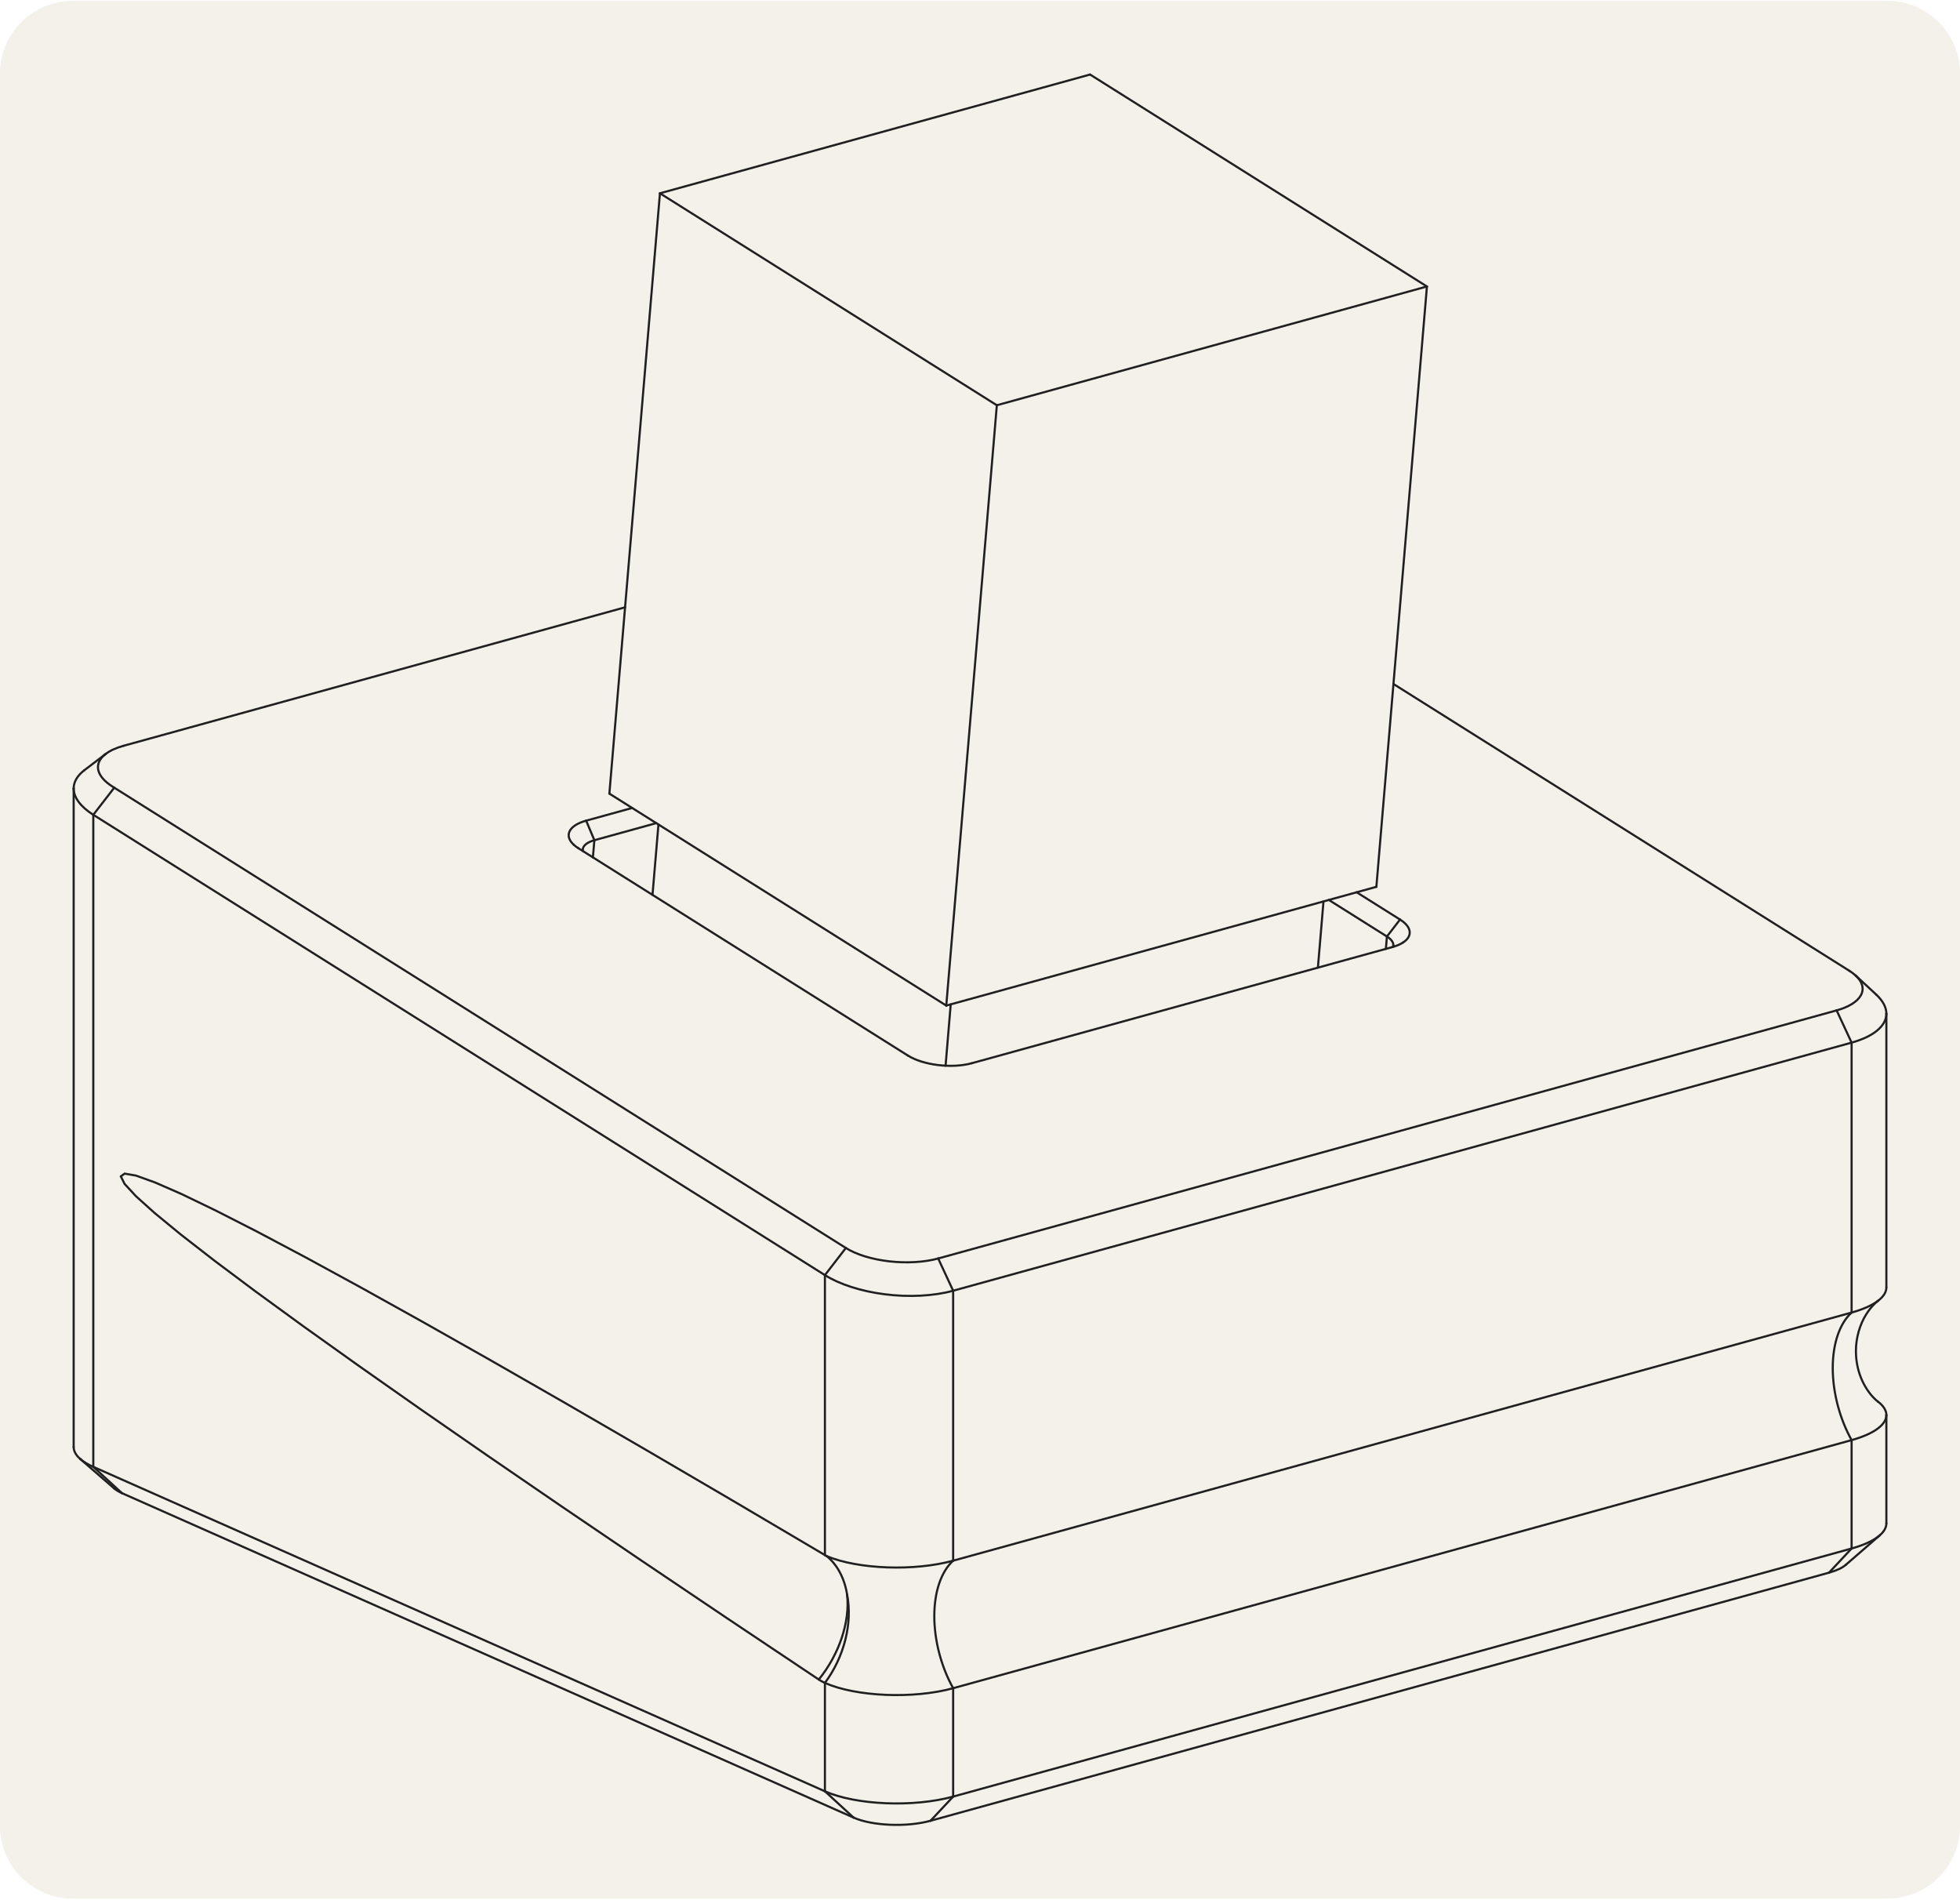
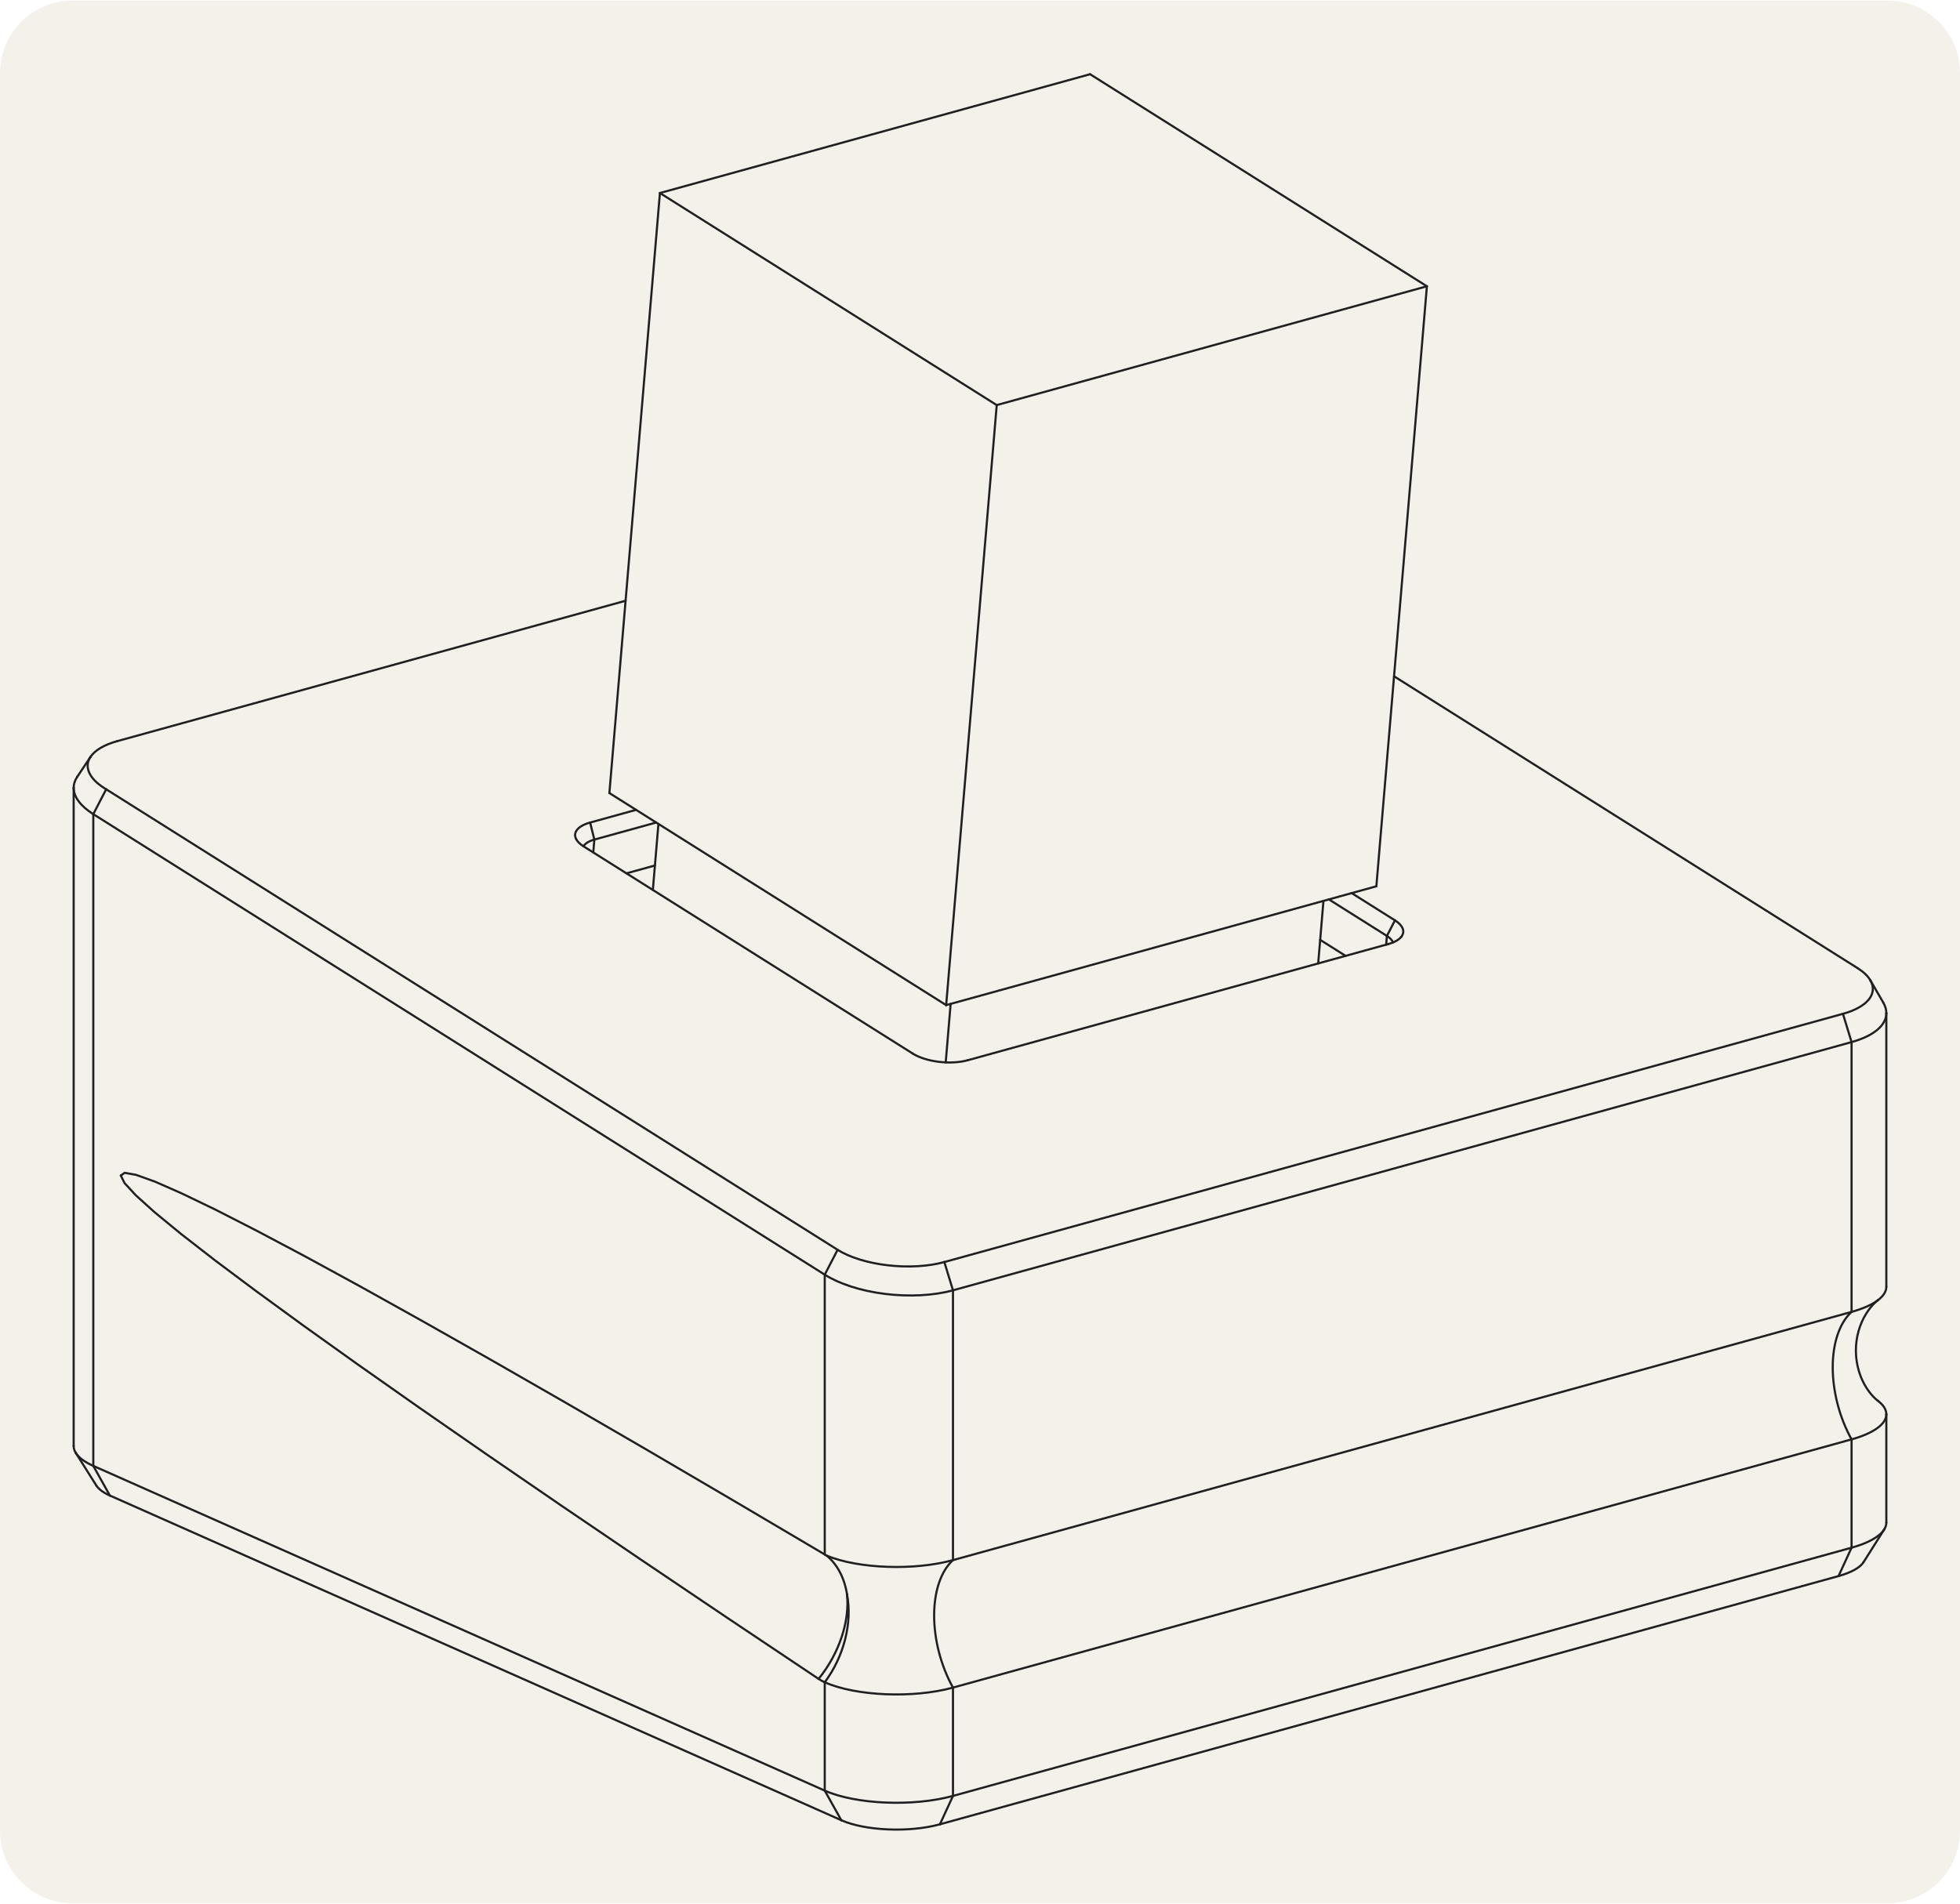
- <svg xmlns="http://www.w3.org/2000/svg" width="386px" height="374px" viewBox="-32.142 -33.404 64.392 62.334" version="1.1">
-   <rect x="-32.142" y="-33.404" width="64.392" height="62.334" rx="2.385" fill="#f4f1ea" />
+ <svg xmlns="http://www.w3.org/2000/svg" width="386px" height="375px" viewBox="-32.098 -33.503 64.391 62.519" version="1.1">
+   <rect x="-32.098" y="-33.503" width="64.391" height="62.519" rx="2.385" fill="#f4f1ea" />
  <g transform="scale(1,-1)" stroke-linecap="round">
    <g fill="none" stroke="rgb(32,32,32)" stroke-width="0.07" id="visible">
-       <line x1="28.689" y1="-17.431" x2="-0.828" y2="-25.58" />
-       <line x1="-0.828" y1="-22.02" x2="28.689" y2="-13.871" />
-       <line x1="27.946" y1="-18.225" x2="-1.571" y2="-26.374" />
-       <path d="M -5.041,-21.846 A 3.0,1.05 -1.697573062593773e-15 0,1 -0.828,-22.02" />
-       <path d="M -0.828,-25.58 A 3.0,1.05 180.0 0,0 -5.041,-25.406" />
-       <path d="M 28.689,-13.871 A 3.0,1.741 -74.566 0,0 28.689,-9.681" />
-       <line x1="-0.828" y1="-17.831" x2="28.689" y2="-9.681" />
-       <path d="M -0.828,-22.02 A 3.0,1.741 -74.566 0,0 -0.828,-17.831" />
-       <path d="M 28.689,-13.871 A 3.0,1.05 -1.697573062593773e-15 0,1 29.831,-13.047" />
-       <path d="M 29.831,-13.047 A 3.0,1.05 -1.697573062593773e-15 0,1 29.556,-12.608" />
-       <path d="M 29.831,-16.607 A 3.0,1.05 180.0 0,0 29.613,-16.999" />
-       <path d="M 29.613,-16.999 A 3.0,1.05 180.0 0,0 28.689,-17.431" />
-       <path d="M 28.5,-17.966 A 1.8,0.63 180.0 0,0 27.946,-18.225" />
-       <path d="M -28.135,-15.613 A 1.8,0.63 180.0 0,0 -28.391,-15.458" />
-       <line x1="-4.099" y1="-26.27" x2="-28.135" y2="-15.613" />
-       <path d="M -1.571,-26.374 A 1.8,0.63 180.0 0,0 -4.099,-26.27" />
-       <path d="M -4.981,-17.683 C -4.633,-17.964 -4.395,-18.414 -4.311,-18.95" />
-       <path d="M -5.041,-21.846 A 3.0,2.206 -113.912 0,1 -4.311,-18.95" />
-       <path d="M -4.981,-17.683 A 3.0,1.05 -1.697573062593773e-15 0,1 -0.828,-17.831" />
-       <line x1="-5.041" y1="-25.406" x2="-29.077" y2="-14.749" />
-       <path d="M -5.041,-21.846 A 2.236,1.298 -74.566 0,0 -5.243,-21.735" />
-       <path d="M -5.243,-21.735 L -8.24,-19.732 L -11.06,-17.834 L -13.694,-16.047 L -16.131,-14.377 L -18.363,-12.83 L -20.382,-11.412 L -22.181,-10.128 L -23.754,-8.982 L -25.094,-7.979 L -26.197,-7.122 L -27.059,-6.414 L -27.677,-5.858 L -28.048,-5.456 L -28.172,-5.208" />
-       <path d="M -28.172,-5.208 L -28.047,-5.117 L -27.672,-5.183 L -27.048,-5.408 L -26.178,-5.788 L -25.065,-6.325 L -23.713,-7.014 L -22.126,-7.855 L -20.311,-8.844 L -18.274,-9.977 L -16.022,-11.25 L -13.563,-12.659 L -10.907,-14.199 L -8.063,-15.863 L -5.041,-17.647" />
-       <line x1="-5.041" y1="-8.451" x2="-29.077" y2="6.669" />
-       <path d="M 28.689,-9.681 A 3.0,1.05 -1.697573062593773e-15 0,1 29.556,-9.296" />
-       <path d="M 29.556,-9.296 A 3.0,1.05 -1.697573062593773e-15 0,1 29.831,-8.857" />
-       <line x1="28.689" y1="-0.815" x2="-0.828" y2="-8.964" />
-       <path d="M -29.077,-14.749 A 3.0,1.05 180.0 0,0 -29.505,-14.491" />
-       <path d="M -29.505,-14.491 A 3.0,1.05 180.0 0,0 -29.722,-14.099" />
-       <path d="M -5.243,-21.735 A 3.0,2.015 -120.938 0,1 -4.311,-18.95" />
-       <path d="M -4.981,-17.683 L -5.041,-17.647" />
-       <path d="M -0.828,-8.964 C -1.45,-9.138 -2.288,-9.182 -3.07,-9.081 C -3.855,-8.983 -4.568,-8.75 -5.041,-8.451" />
-       <line x1="-4.353" y1="-7.56" x2="-28.388" y2="7.559" />
-       <path d="M -29.077,6.669 C -29.497,6.932 -29.723,7.243 -29.722,7.535" />
-       <path d="M -29.722,7.535 C -29.722,7.752 -29.6,7.958 -29.373,8.131" />
-       <path d="M 29.497,0.764 C 29.713,0.564 29.831,0.347 29.831,0.136" />
-       <path d="M 29.831,0.136 C 29.831,-0.059 29.73,-0.249 29.532,-0.414 C 29.336,-0.579 29.043,-0.717 28.689,-0.815" />
-       <line x1="28.197" y1="0.244" x2="-1.32" y2="-7.905" />
-       <line x1="13.637" y1="10.966" x2="28.618" y2="1.543" />
-       <path d="M -1.32,-7.905 C -1.76,-8.028 -2.357,-8.064 -2.923,-7.999 C -3.49,-7.935 -4.014,-7.775 -4.353,-7.56" />
-       <line x1="-28.088" y1="8.934" x2="-11.606" y2="13.484" />
-       <path d="M -28.388,7.559 C -28.409,7.572 -28.429,7.585 -28.448,7.597 C -28.713,7.764 -28.876,7.956 -28.915,8.144 C -28.954,8.333 -28.868,8.517 -28.67,8.667" />
-       <path d="M -28.67,8.667 Q -28.452,8.833 -28.088,8.934" />
-       <path d="M 28.618,1.543 Q 28.736,1.468 28.824,1.387" />
-       <path d="M 28.824,1.387 C 29.048,1.181 29.109,0.948 28.993,0.74 C 28.88,0.531 28.589,0.351 28.197,0.244" />
-       <line x1="-13.14" y1="5.57" x2="-2.319" y2="-1.237" />
-       <path d="M -2.319,-1.237 A 1.5,0.655 -4.814 0,1 -0.219,-1.492" />
-       <line x1="-0.219" y1="-1.492" x2="13.598" y2="2.323" />
-       <path d="M 13.598,2.323 A 1.5,0.655 -4.814 0,1 13.955,2.475" />
-       <path d="M 13.955,2.475 A 1.5,0.655 -4.814 0,1 13.853,3.228" />
-       <line x1="13.853" y1="3.228" x2="12.428" y2="4.124" />
-       <line x1="-11.373" y1="6.893" x2="-12.885" y2="6.476" />
-       <path d="M -12.885,6.476 A 1.5,0.655 -4.814 0,1 -13.296,5.688" />
-       <path d="M -13.296,5.688 A 1.5,0.655 -4.814 0,1 -13.14,5.57" />
-       <path d="M -12.615,5.834 A 1.0,0.437 -4.814 0,1 -12.997,5.531" />
-       <path d="M -12.997,5.531 A 1.0,0.437 -4.814 0,1 -12.994,5.478" />
-       <path d="M 13.626,2.331 A 1.0,0.437 -4.814 0,1 13.634,2.371" />
-       <path d="M 13.634,2.371 A 1.0,0.437 -4.814 0,1 13.423,2.671" />
-       <line x1="-12.615" y1="5.834" x2="-10.582" y2="6.395" />
-       <line x1="13.423" y1="2.671" x2="11.514" y2="3.872" />
-       <line x1="-1.077" y1="-1.573" x2="-0.908" y2="0.442" />
-       <line x1="-10.705" y1="4.038" x2="-10.51" y2="6.35" />
-       <line x1="11.155" y1="1.648" x2="11.339" y2="3.823" />
-       <line x1="-1.054" y1="0.402" x2="0.607" y2="20.121" />
-       <line x1="0.607" y1="20.121" x2="-10.461" y2="27.083" />
-       <line x1="-12.122" y1="7.364" x2="-10.461" y2="27.083" />
-       <line x1="-1.054" y1="0.402" x2="-12.122" y2="7.364" />
-       <line x1="13.076" y1="4.303" x2="14.737" y2="24.022" />
-       <line x1="14.737" y1="24.022" x2="3.67" y2="30.984" />
-       <line x1="-1.054" y1="0.402" x2="13.076" y2="4.303" />
-       <line x1="0.607" y1="20.121" x2="14.737" y2="24.022" />
-       <line x1="-10.461" y1="27.083" x2="3.67" y2="30.984" />
-       <line x1="-0.828" y1="-25.58" x2="-0.828" y2="-22.02" />
-       <line x1="28.689" y1="-17.431" x2="28.689" y2="-13.871" />
-       <line x1="28.689" y1="-17.431" x2="27.946" y2="-18.225" />
-       <line x1="-0.828" y1="-25.58" x2="-1.571" y2="-26.374" />
-       <line x1="-5.041" y1="-25.406" x2="-5.041" y2="-21.846" />
-       <line x1="-5.041" y1="-25.406" x2="-4.099" y2="-26.27" />
-       <line x1="-5.041" y1="-17.647" x2="-5.041" y2="-8.451" />
-       <line x1="-29.077" y1="-14.749" x2="-29.077" y2="6.669" />
-       <line x1="-0.828" y1="-17.831" x2="-0.828" y2="-8.964" />
-       <line x1="28.689" y1="-9.681" x2="28.689" y2="-0.815" />
-       <line x1="-29.077" y1="-14.749" x2="-28.135" y2="-15.613" />
-       <path d="M -5.041,-8.451 L -4.353,-7.56" />
-       <line x1="-29.077" y1="6.669" x2="-28.388" y2="7.559" />
-       <path d="M 28.689,-0.815 L 28.197,0.244" />
-       <line x1="-0.828" y1="-8.964" x2="-1.32" y2="-7.905" />
-       <line x1="-12.663" y1="5.27" x2="-12.615" y2="5.834" />
-       <line x1="13.388" y1="2.265" x2="13.423" y2="2.671" />
-       <line x1="13.423" y1="2.671" x2="13.853" y2="3.228" />
-       <line x1="-12.615" y1="5.834" x2="-12.885" y2="6.476" />
-       <line x1="29.831" y1="-16.607" x2="29.831" y2="-13.047" />
-       <line x1="28.5" y1="-17.966" x2="29.613" y2="-16.999" />
-       <path d="M 29.556,-12.608 C 29.504,-12.569 29.414,-12.49 29.32,-12.376 C 29.223,-12.258 29.123,-12.104 29.042,-11.929 C 28.908,-11.641 28.829,-11.295 28.831,-10.949 C 28.828,-10.508 28.964,-10.066 29.164,-9.747 C 29.216,-9.664 29.268,-9.59 29.322,-9.526 C 29.415,-9.413 29.504,-9.335 29.556,-9.296" />
-       <line x1="-28.391" y1="-15.458" x2="-29.505" y2="-14.491" />
-       <line x1="-29.722" y1="-14.099" x2="-29.722" y2="7.535" />
-       <line x1="29.831" y1="-8.857" x2="29.831" y2="0.136" />
-       <path d="M -29.373,8.131 L -28.67,8.667" />
-       <path d="M 29.497,0.764 L 28.824,1.387" />
+       <line x1="28.731" y1="-17.333" x2="-0.79" y2="-25.489" />
+       <line x1="-0.79" y1="-21.93" x2="28.731" y2="-13.774" />
+       <line x1="28.302" y1="-18.266" x2="-1.219" y2="-26.422" />
+       <path d="M -5.003,-21.755 A 3.0,1.051 -1.697816694136569e-15 0,1 -0.79,-21.93" />
+       <path d="M -0.79,-25.489 A 3.0,1.051 180.0 0,0 -5.003,-25.315" />
+       <path d="M 28.731,-13.774 A 3.0,1.74 -74.556 0,0 28.731,-9.585" />
+       <line x1="-0.79" y1="-17.741" x2="28.731" y2="-9.585" />
+       <path d="M -0.79,-21.93 A 3.0,1.74 -74.556 0,0 -0.79,-17.741" />
+       <path d="M 28.731,-13.774 A 3.0,1.051 -1.697816694136569e-15 0,1 29.873,-12.949" />
+       <path d="M 29.873,-12.949 A 3.0,1.051 -1.697816694136569e-15 0,1 29.598,-12.509" />
+       <path d="M 29.873,-16.508 A 3.0,1.051 180.0 0,0 29.802,-16.735" />
+       <path d="M 29.802,-16.735 A 3.0,1.051 180.0 0,0 28.731,-17.333" />
+       <path d="M 29.126,-17.806 A 2.307,0.808 180.0 0,0 28.302,-18.266" />
+       <path d="M -28.489,-15.619 A 2.307,0.808 180.0 0,0 -28.931,-15.293" />
+       <line x1="-4.459" y1="-26.288" x2="-28.489" y2="-15.619" />
+       <path d="M -1.219,-26.422 A 2.307,0.808 180.0 0,0 -4.459,-26.288" />
+       <path d="M -4.943,-17.593 C -4.595,-17.873 -4.357,-18.324 -4.272,-18.86" />
+       <path d="M -5.003,-21.755 A 3.0,2.206 -113.941 0,1 -4.272,-18.86" />
+       <path d="M -4.943,-17.593 A 3.0,1.051 -1.697816694136569e-15 0,1 -0.79,-17.741" />
+       <line x1="-5.003" y1="-25.315" x2="-29.033" y2="-14.645" />
+       <path d="M -5.003,-21.755 A 2.236,1.297 -74.556 0,0 -5.205,-21.644" />
+       <path d="M -5.205,-21.644 L -8.201,-19.64 L -11.021,-17.74 L -13.654,-15.952 L -16.09,-14.281 L -18.322,-12.733 L -20.341,-11.314 L -22.139,-10.029 L -23.711,-8.882 L -25.051,-7.879 L -26.154,-7.021 L -27.016,-6.313 L -27.634,-5.756 L -28.005,-5.354 L -28.129,-5.106" />
+       <path d="M -28.129,-5.106 L -28.004,-5.015 L -27.629,-5.082 L -27.005,-5.306 L -26.136,-5.688 L -25.023,-6.224 L -23.671,-6.915 L -22.084,-7.756 L -20.269,-8.746 L -18.233,-9.88 L -15.981,-11.154 L -13.523,-12.564 L -10.868,-14.105 L -8.025,-15.771 L -5.003,-17.556" />
+       <line x1="-5.003" y1="-8.362" x2="-29.033" y2="6.77" />
+       <path d="M 28.731,-9.585 A 3.0,1.051 -1.697816694136569e-15 0,1 29.598,-9.199" />
+       <path d="M 29.598,-9.199 A 3.0,1.051 -1.697816694136569e-15 0,1 29.873,-8.76" />
+       <line x1="28.731" y1="-0.72" x2="-0.79" y2="-8.876" />
+       <path d="M -29.033,-14.645 A 3.0,1.051 180.0 0,0 -29.607,-14.221" />
+       <path d="M -29.607,-14.221 A 3.0,1.051 180.0 0,0 -29.678,-13.995" />
+       <path d="M -5.205,-21.644 A 3.0,2.015 -120.963 0,1 -4.272,-18.86" />
+       <path d="M -4.943,-17.593 L -5.003,-17.556" />
+       <path d="M -0.79,-8.876 C -1.412,-9.05 -2.25,-9.093 -3.032,-8.993 C -3.818,-8.895 -4.53,-8.662 -5.003,-8.362" />
+       <line x1="-4.58" y1="-7.545" x2="-28.61" y2="7.587" />
+       <path d="M -29.033,6.77 C -29.453,7.033 -29.68,7.344 -29.678,7.636" />
+       <path d="M -29.678,7.636 Q -29.677,7.82 -29.566,7.988" />
+       <path d="M 29.772,0.579 Q 29.872,0.406 29.873,0.232" />
+       <path d="M 29.873,0.232 C 29.873,0.037 29.772,-0.153 29.574,-0.318 C 29.378,-0.483 29.085,-0.622 28.731,-0.72" />
+       <line x1="28.447" y1="0.209" x2="-1.074" y2="-7.947" />
+       <line x1="13.7" y1="11.3" x2="28.926" y2="1.712" />
+       <path d="M -1.074,-7.947 C -1.583,-8.09 -2.267,-8.131 -2.919,-8.055 C -3.573,-7.982 -4.184,-7.796 -4.581,-7.545" />
+       <line x1="-28.252" y1="9.167" x2="-11.546" y2="13.782" />
+       <path d="M -28.61,7.587 C -28.63,7.599 -28.65,7.612 -28.67,7.625 C -29.171,7.937 -29.344,8.33 -29.124,8.652" />
+       <path d="M -29.124,8.652 C -28.981,8.869 -28.671,9.052 -28.252,9.167" />
+       <path d="M 28.926,1.712 Q 29.224,1.524 29.349,1.308" />
+       <path d="M 29.349,1.308 C 29.474,1.093 29.453,0.869 29.292,0.674 C 29.132,0.479 28.831,0.314 28.447,0.209" />
+       <line x1="-12.931" y1="5.715" x2="-2.112" y2="-1.097" />
+       <path d="M -2.112,-1.097 A 1.289,0.563 -4.814 0,1 -0.308,-1.317" />
+       <line x1="-0.308" y1="-1.317" x2="13.51" y2="2.501" />
+       <path d="M 13.51,2.501 A 1.289,0.563 -4.814 0,1 13.937,2.739" />
+       <path d="M 13.937,2.739 A 1.289,0.563 -4.814 0,1 13.73,3.28" />
+       <line x1="13.73" y1="3.28" x2="12.307" y2="4.176" />
+       <line x1="-11.202" y1="6.911" x2="-12.711" y2="6.494" />
+       <path d="M -12.711,6.494 A 1.289,0.563 -4.814 0,1 -13.165,5.941" />
+       <path d="M -13.165,5.941 A 1.289,0.563 -4.814 0,1 -12.931,5.715" />
+       <path d="M 13.665,2.554 A 1.0,0.437 -4.814 0,1 13.465,2.769" />
+       <line x1="13.465" y1="2.769" x2="11.559" y2="3.969" />
+       <line x1="-12.572" y1="5.934" x2="-10.541" y2="6.495" />
+       <path d="M -12.572,5.934 A 1.0,0.437 -4.814 0,1 -12.928,5.713" />
+       <path d="M 11.273,2.639 L 12.108,2.114" />
+       <path d="M -11.517,4.825 L -10.582,5.083" />
+       <line x1="-1.029" y1="-1.387" x2="-0.867" y2="0.536" />
+       <line x1="-10.65" y1="4.279" x2="-10.467" y2="6.448" />
+       <line x1="11.208" y1="1.865" x2="11.381" y2="3.92" />
+       <line x1="-1.014" y1="0.495" x2="0.647" y2="20.211" />
+       <line x1="0.647" y1="20.211" x2="-10.418" y2="27.179" />
+       <line x1="-12.078" y1="7.463" x2="-10.418" y2="27.179" />
+       <line x1="-1.014" y1="0.495" x2="-12.078" y2="7.463" />
+       <line x1="13.119" y1="4.4" x2="14.779" y2="24.115" />
+       <line x1="14.779" y1="24.115" x2="3.714" y2="31.083" />
+       <line x1="-1.014" y1="0.495" x2="13.119" y2="4.4" />
+       <line x1="0.647" y1="20.211" x2="14.779" y2="24.115" />
+       <line x1="-10.418" y1="27.179" x2="3.714" y2="31.083" />
+       <line x1="-0.79" y1="-25.489" x2="-0.79" y2="-21.93" />
+       <line x1="28.731" y1="-17.333" x2="28.731" y2="-13.774" />
+       <line x1="28.302" y1="-18.266" x2="28.731" y2="-17.333" />
+       <line x1="-1.219" y1="-26.422" x2="-0.79" y2="-25.489" />
+       <line x1="-5.003" y1="-25.315" x2="-5.003" y2="-21.755" />
+       <line x1="-4.459" y1="-26.288" x2="-5.003" y2="-25.315" />
+       <line x1="-5.003" y1="-17.556" x2="-5.003" y2="-8.362" />
+       <line x1="-29.033" y1="-14.645" x2="-29.033" y2="6.77" />
+       <line x1="-0.79" y1="-17.741" x2="-0.79" y2="-8.876" />
+       <line x1="28.731" y1="-9.585" x2="28.731" y2="-0.72" />
+       <line x1="-28.489" y1="-15.619" x2="-29.033" y2="-14.645" />
+       <path d="M -4.581,-7.545 L -5.003,-8.362" />
+       <line x1="-28.61" y1="7.587" x2="-29.033" y2="6.77" />
+       <path d="M 28.447,0.209 L 28.731,-0.72" />
+       <line x1="-1.074" y1="-7.947" x2="-0.79" y2="-8.876" />
+       <line x1="13.465" y1="2.769" x2="13.73" y2="3.28" />
+       <line x1="-12.572" y1="5.934" x2="-12.711" y2="6.494" />
+       <line x1="13.441" y1="2.482" x2="13.465" y2="2.769" />
+       <line x1="-12.607" y1="5.512" x2="-12.572" y2="5.934" />
+       <line x1="29.873" y1="-16.508" x2="29.873" y2="-12.949" />
+       <line x1="29.126" y1="-17.806" x2="29.802" y2="-16.735" />
+       <path d="M 29.598,-12.509 C 29.546,-12.47 29.456,-12.391 29.362,-12.277 C 29.265,-12.16 29.165,-12.006 29.084,-11.831 C 28.951,-11.543 28.872,-11.197 28.873,-10.852 C 28.87,-10.411 29.006,-9.969 29.207,-9.65 C 29.258,-9.567 29.311,-9.493 29.364,-9.429 C 29.457,-9.317 29.546,-9.239 29.598,-9.199" />
+       <line x1="-28.931" y1="-15.293" x2="-29.607" y2="-14.221" />
+       <line x1="-29.678" y1="-13.995" x2="-29.678" y2="7.636" />
+       <line x1="29.873" y1="-8.76" x2="29.873" y2="0.232" />
+       <path d="M -29.124,8.652 L -29.566,7.988" />
+       <path d="M 29.349,1.308 L 29.772,0.579" />
    </g>
  </g>
</svg>
